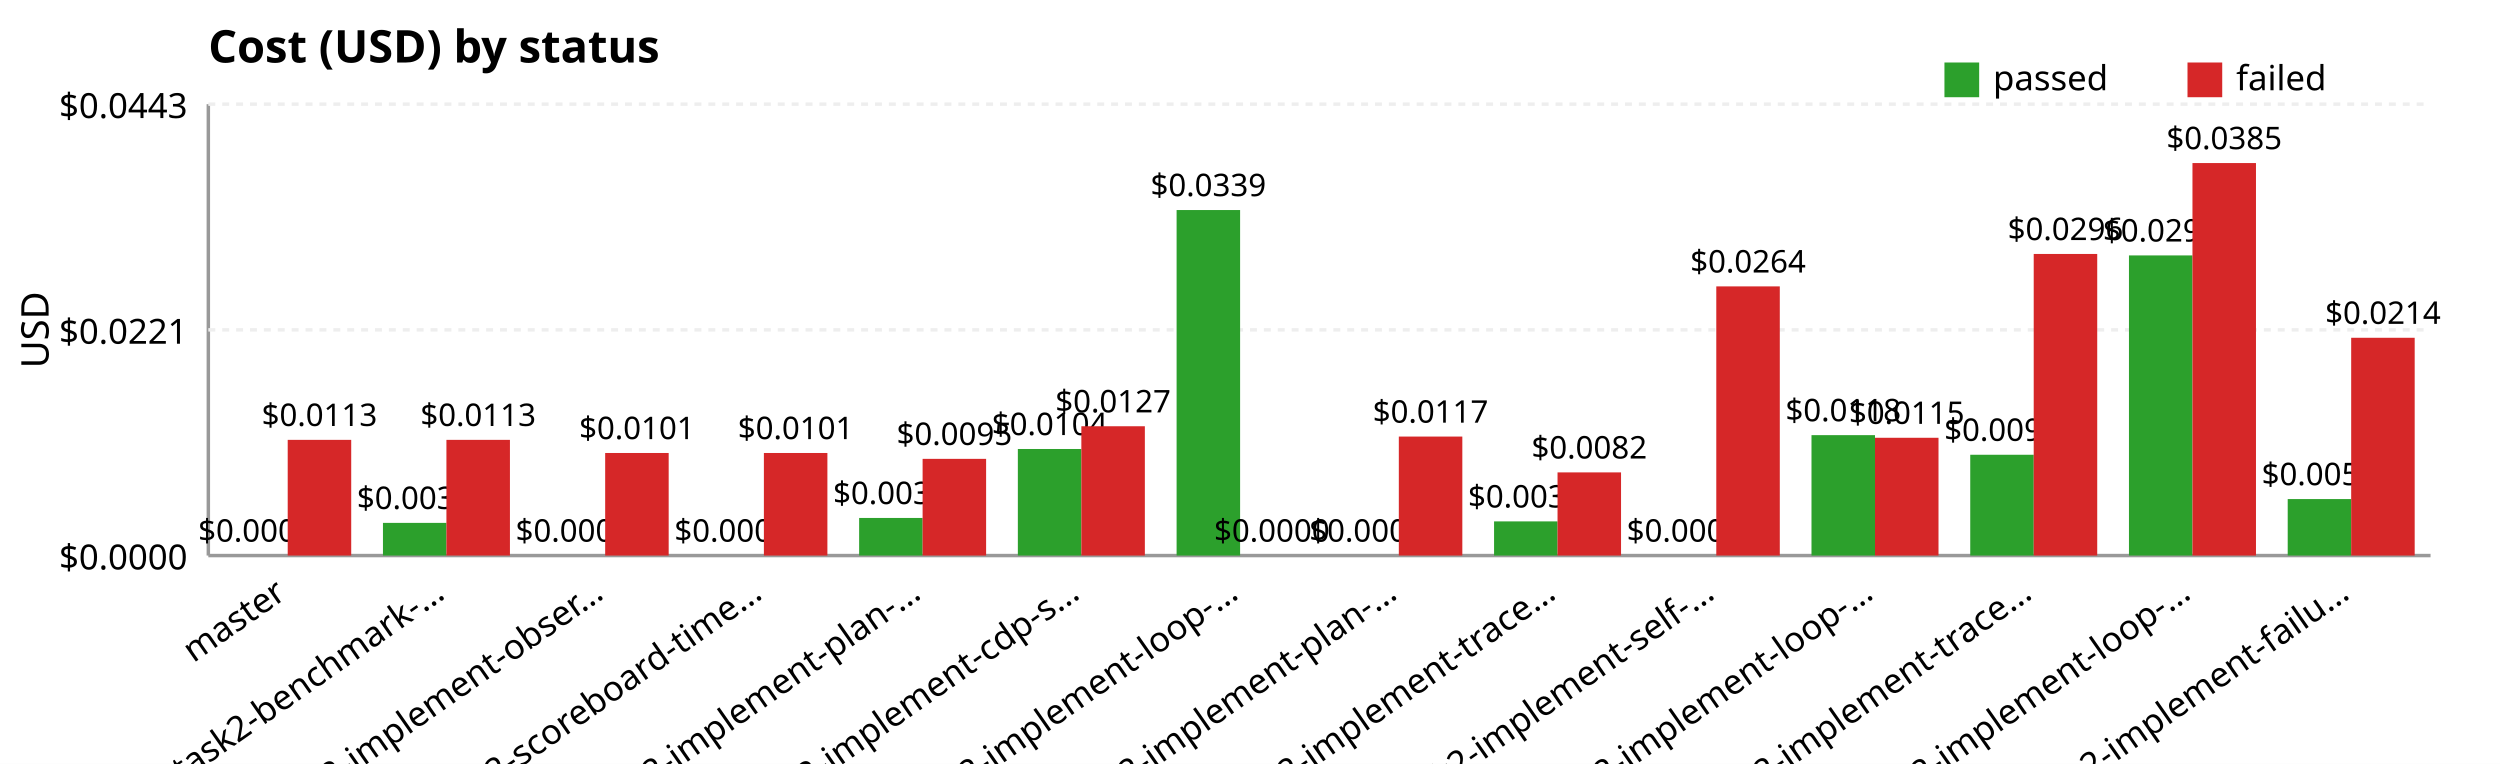
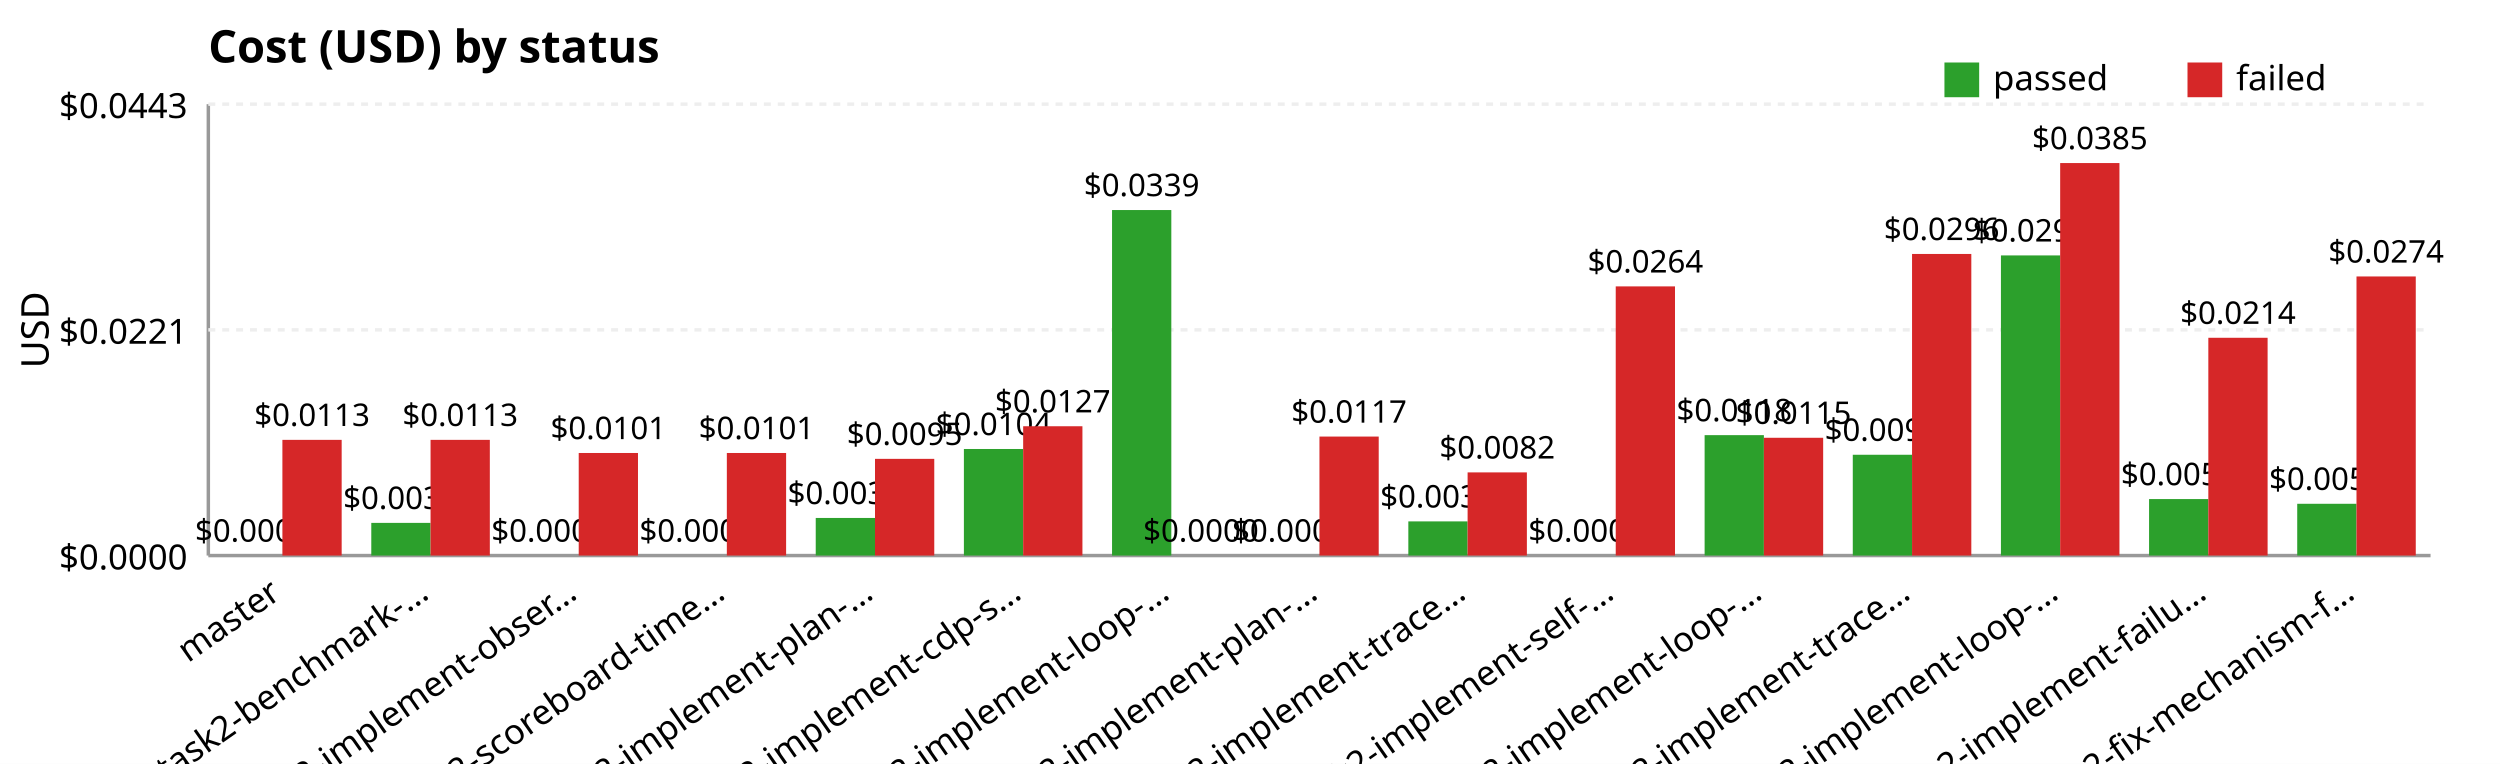
<svg xmlns="http://www.w3.org/2000/svg" viewBox="0 0 720 220" width="720" height="220" font-family="sans-serif">
  <rect width="100%" height="100%" fill="#fff" />
  <text x="60" y="18" font-size="13" font-weight="600">Cost (USD) by status</text>
  <line x1="60" y1="30" x2="60" y2="160" stroke="#999" />
  <line x1="60" y1="160" x2="700" y2="160" stroke="#999" />
  <text x="54" y="164.0" font-size="10" text-anchor="end" fill="#000">$0.0000</text>
  <text x="54" y="99.0" font-size="10" text-anchor="end" fill="#000">$0.0221</text>
  <line x1="60" y1="95.0" x2="700" y2="95.0" stroke="#eee" stroke-dasharray="2,2" />
  <text x="54" y="34.0" font-size="10" text-anchor="end" fill="#000">$0.0443</text>
  <line x1="60" y1="30.0" x2="700" y2="30.0" stroke="#eee" stroke-dasharray="2,2" />
  <text x="14" y="95.0" font-size="11" fill="#000" transform="rotate(-90 14 95.0)" text-anchor="middle">USD</text>
-   <rect x="64.57" y="160.00" width="18.29" height="0.00" fill="#2ca02c" />
-   <text x="73.71" y="156.00" font-size="9" text-anchor="middle" fill="#000">$0.0000</text>
-   <rect x="82.86" y="126.68" width="18.29" height="33.32" fill="#d62728" />
-   <text x="92.00" y="122.68" font-size="9" text-anchor="middle" fill="#000">$0.0113</text>
-   <text x="82.86" y="172" font-size="10" fill="#000" text-anchor="end" transform="rotate(-35 82.86 172)">master</text>
-   <rect x="110.29" y="150.59" width="18.29" height="9.41" fill="#2ca02c" />
-   <text x="119.43" y="146.59" font-size="9" text-anchor="middle" fill="#000">$0.0032</text>
-   <rect x="128.57" y="126.68" width="18.29" height="33.32" fill="#d62728" />
-   <text x="137.71" y="122.68" font-size="9" text-anchor="middle" fill="#000">$0.0113</text>
-   <text x="128.57" y="172" font-size="10" fill="#000" text-anchor="end" transform="rotate(-35 128.57 172)">feat-task2-benchmark-…</text>
-   <rect x="156.00" y="160.00" width="18.29" height="0.00" fill="#2ca02c" />
-   <text x="165.14" y="156.00" font-size="9" text-anchor="middle" fill="#000">$0.0000</text>
-   <rect x="174.29" y="130.46" width="18.29" height="29.54" fill="#d62728" />
-   <text x="183.43" y="126.46" font-size="9" text-anchor="middle" fill="#000">$0.0101</text>
-   <text x="174.29" y="172" font-size="10" fill="#000" text-anchor="end" transform="rotate(-35 174.29 172)">task2-implement-obser…</text>
-   <rect x="201.71" y="160.00" width="18.29" height="0.00" fill="#2ca02c" />
-   <text x="210.86" y="156.00" font-size="9" text-anchor="middle" fill="#000">$0.0000</text>
-   <rect x="220.00" y="130.46" width="18.29" height="29.54" fill="#d62728" />
-   <text x="229.14" y="126.46" font-size="9" text-anchor="middle" fill="#000">$0.0101</text>
-   <text x="220.00" y="172" font-size="10" fill="#000" text-anchor="end" transform="rotate(-35 220.00 172)">task2-scoreboard-time…</text>
-   <rect x="247.43" y="149.17" width="18.29" height="10.83" fill="#2ca02c" />
-   <text x="256.57" y="145.17" font-size="9" text-anchor="middle" fill="#000">$0.0037</text>
-   <rect x="265.71" y="132.15" width="18.29" height="27.85" fill="#d62728" />
-   <text x="274.86" y="128.15" font-size="9" text-anchor="middle" fill="#000">$0.0095</text>
-   <text x="265.71" y="172" font-size="10" fill="#000" text-anchor="end" transform="rotate(-35 265.71 172)">task2-implement-plan-…</text>
-   <rect x="293.14" y="129.31" width="18.29" height="30.69" fill="#2ca02c" />
-   <text x="302.29" y="125.31" font-size="9" text-anchor="middle" fill="#000">$0.0104</text>
-   <rect x="311.43" y="122.76" width="18.29" height="37.24" fill="#d62728" />
-   <text x="320.57" y="118.76" font-size="9" text-anchor="middle" fill="#000">$0.0127</text>
-   <text x="311.43" y="172" font-size="10" fill="#000" text-anchor="end" transform="rotate(-35 311.43 172)">task2-implement-cdp-s…</text>
-   <rect x="338.86" y="60.49" width="18.29" height="99.51" fill="#2ca02c" />
-   <text x="348.00" y="56.49" font-size="9" text-anchor="middle" fill="#000">$0.0339</text>
-   <rect x="357.14" y="160.00" width="18.29" height="0.00" fill="#d62728" />
-   <text x="366.29" y="156.00" font-size="9" text-anchor="middle" fill="#000">$0.0000</text>
-   <text x="357.14" y="172" font-size="10" fill="#000" text-anchor="end" transform="rotate(-35 357.14 172)">task2-implement-loop-…</text>
-   <rect x="384.57" y="160.00" width="18.29" height="0.00" fill="#2ca02c" />
-   <text x="393.71" y="156.00" font-size="9" text-anchor="middle" fill="#000">$0.0000</text>
-   <rect x="402.86" y="125.73" width="18.29" height="34.27" fill="#d62728" />
-   <text x="412.00" y="121.73" font-size="9" text-anchor="middle" fill="#000">$0.0117</text>
-   <text x="402.86" y="172" font-size="10" fill="#000" text-anchor="end" transform="rotate(-35 402.86 172)">task2-implement-plan-…</text>
-   <rect x="430.29" y="150.16" width="18.29" height="9.84" fill="#2ca02c" />
-   <text x="439.43" y="146.16" font-size="9" text-anchor="middle" fill="#000">$0.0033</text>
-   <rect x="448.57" y="136.05" width="18.29" height="23.95" fill="#d62728" />
-   <text x="457.71" y="132.05" font-size="9" text-anchor="middle" fill="#000">$0.0082</text>
-   <text x="448.57" y="172" font-size="10" fill="#000" text-anchor="end" transform="rotate(-35 448.57 172)">task2-implement-trace…</text>
-   <rect x="476.00" y="160.00" width="18.29" height="0.00" fill="#2ca02c" />
-   <text x="485.14" y="156.00" font-size="9" text-anchor="middle" fill="#000">$0.0000</text>
-   <rect x="494.29" y="82.48" width="18.29" height="77.52" fill="#d62728" />
-   <text x="503.43" y="78.48" font-size="9" text-anchor="middle" fill="#000">$0.0264</text>
-   <text x="494.29" y="172" font-size="10" fill="#000" text-anchor="end" transform="rotate(-35 494.29 172)">task2-implement-self-…</text>
-   <rect x="521.71" y="125.32" width="18.29" height="34.68" fill="#2ca02c" />
-   <text x="530.86" y="121.32" font-size="9" text-anchor="middle" fill="#000">$0.0118</text>
-   <rect x="540.00" y="126.08" width="18.29" height="33.92" fill="#d62728" />
-   <text x="549.14" y="122.08" font-size="9" text-anchor="middle" fill="#000">$0.0115</text>
-   <text x="540.00" y="172" font-size="10" fill="#000" text-anchor="end" transform="rotate(-35 540.00 172)">task2-implement-loop-…</text>
-   <rect x="567.43" y="130.97" width="18.29" height="29.03" fill="#2ca02c" />
-   <text x="576.57" y="126.97" font-size="9" text-anchor="middle" fill="#000">$0.0099</text>
-   <rect x="585.71" y="73.14" width="18.29" height="86.86" fill="#d62728" />
-   <text x="594.86" y="69.14" font-size="9" text-anchor="middle" fill="#000">$0.0296</text>
-   <text x="585.71" y="172" font-size="10" fill="#000" text-anchor="end" transform="rotate(-35 585.71 172)">task2-implement-trace…</text>
-   <rect x="613.14" y="73.56" width="18.29" height="86.44" fill="#2ca02c" />
-   <text x="622.29" y="69.56" font-size="9" text-anchor="middle" fill="#000">$0.0294</text>
-   <rect x="631.43" y="46.96" width="18.29" height="113.04" fill="#d62728" />
-   <text x="640.57" y="42.96" font-size="9" text-anchor="middle" fill="#000">$0.0385</text>
-   <text x="631.43" y="172" font-size="10" fill="#000" text-anchor="end" transform="rotate(-35 631.43 172)">task2-implement-loop-…</text>
-   <rect x="658.86" y="143.73" width="18.29" height="16.27" fill="#2ca02c" />
-   <text x="668.00" y="139.73" font-size="9" text-anchor="middle" fill="#000">$0.0055</text>
-   <rect x="677.14" y="97.28" width="18.29" height="62.72" fill="#d62728" />
-   <text x="686.29" y="93.28" font-size="9" text-anchor="middle" fill="#000">$0.0214</text>
-   <text x="677.14" y="172" font-size="10" fill="#000" text-anchor="end" transform="rotate(-35 677.14 172)">task2-implement-failu…</text>
+   <rect x="64.27" y="160.00" width="17.07" height="0.00" fill="#2ca02c" />
+   <text x="72.80" y="156.00" font-size="9" text-anchor="middle" fill="#000">$0.0000</text>
+   <rect x="81.33" y="126.68" width="17.07" height="33.32" fill="#d62728" />
+   <text x="89.87" y="122.68" font-size="9" text-anchor="middle" fill="#000">$0.0113</text>
+   <text x="81.33" y="172" font-size="10" fill="#000" text-anchor="end" transform="rotate(-35 81.33 172)">master</text>
+   <rect x="106.93" y="150.59" width="17.07" height="9.41" fill="#2ca02c" />
+   <text x="115.47" y="146.59" font-size="9" text-anchor="middle" fill="#000">$0.0032</text>
+   <rect x="124.00" y="126.68" width="17.07" height="33.32" fill="#d62728" />
+   <text x="132.53" y="122.68" font-size="9" text-anchor="middle" fill="#000">$0.0113</text>
+   <text x="124.00" y="172" font-size="10" fill="#000" text-anchor="end" transform="rotate(-35 124.00 172)">feat-task2-benchmark-…</text>
+   <rect x="149.60" y="160.00" width="17.07" height="0.00" fill="#2ca02c" />
+   <text x="158.13" y="156.00" font-size="9" text-anchor="middle" fill="#000">$0.0000</text>
+   <rect x="166.67" y="130.46" width="17.07" height="29.54" fill="#d62728" />
+   <text x="175.20" y="126.46" font-size="9" text-anchor="middle" fill="#000">$0.0101</text>
+   <text x="166.67" y="172" font-size="10" fill="#000" text-anchor="end" transform="rotate(-35 166.67 172)">task2-implement-obser…</text>
+   <rect x="192.27" y="160.00" width="17.07" height="0.00" fill="#2ca02c" />
+   <text x="200.80" y="156.00" font-size="9" text-anchor="middle" fill="#000">$0.0000</text>
+   <rect x="209.33" y="130.46" width="17.07" height="29.54" fill="#d62728" />
+   <text x="217.87" y="126.46" font-size="9" text-anchor="middle" fill="#000">$0.0101</text>
+   <text x="209.33" y="172" font-size="10" fill="#000" text-anchor="end" transform="rotate(-35 209.33 172)">task2-scoreboard-time…</text>
+   <rect x="234.93" y="149.17" width="17.07" height="10.83" fill="#2ca02c" />
+   <text x="243.47" y="145.17" font-size="9" text-anchor="middle" fill="#000">$0.0037</text>
+   <rect x="252.00" y="132.15" width="17.07" height="27.85" fill="#d62728" />
+   <text x="260.53" y="128.15" font-size="9" text-anchor="middle" fill="#000">$0.0095</text>
+   <text x="252.00" y="172" font-size="10" fill="#000" text-anchor="end" transform="rotate(-35 252.00 172)">task2-implement-plan-…</text>
+   <rect x="277.60" y="129.31" width="17.07" height="30.69" fill="#2ca02c" />
+   <text x="286.13" y="125.31" font-size="9" text-anchor="middle" fill="#000">$0.0104</text>
+   <rect x="294.67" y="122.76" width="17.07" height="37.24" fill="#d62728" />
+   <text x="303.20" y="118.76" font-size="9" text-anchor="middle" fill="#000">$0.0127</text>
+   <text x="294.67" y="172" font-size="10" fill="#000" text-anchor="end" transform="rotate(-35 294.67 172)">task2-implement-cdp-s…</text>
+   <rect x="320.27" y="60.49" width="17.07" height="99.51" fill="#2ca02c" />
+   <text x="328.80" y="56.49" font-size="9" text-anchor="middle" fill="#000">$0.0339</text>
+   <rect x="337.33" y="160.00" width="17.07" height="0.00" fill="#d62728" />
+   <text x="345.87" y="156.00" font-size="9" text-anchor="middle" fill="#000">$0.0000</text>
+   <text x="337.33" y="172" font-size="10" fill="#000" text-anchor="end" transform="rotate(-35 337.33 172)">task2-implement-loop-…</text>
+   <rect x="362.93" y="160.00" width="17.07" height="0.00" fill="#2ca02c" />
+   <text x="371.47" y="156.00" font-size="9" text-anchor="middle" fill="#000">$0.0000</text>
+   <rect x="380.00" y="125.73" width="17.07" height="34.27" fill="#d62728" />
+   <text x="388.53" y="121.73" font-size="9" text-anchor="middle" fill="#000">$0.0117</text>
+   <text x="380.00" y="172" font-size="10" fill="#000" text-anchor="end" transform="rotate(-35 380.00 172)">task2-implement-plan-…</text>
+   <rect x="405.60" y="150.16" width="17.07" height="9.84" fill="#2ca02c" />
+   <text x="414.13" y="146.16" font-size="9" text-anchor="middle" fill="#000">$0.0033</text>
+   <rect x="422.67" y="136.05" width="17.07" height="23.95" fill="#d62728" />
+   <text x="431.20" y="132.05" font-size="9" text-anchor="middle" fill="#000">$0.0082</text>
+   <text x="422.67" y="172" font-size="10" fill="#000" text-anchor="end" transform="rotate(-35 422.67 172)">task2-implement-trace…</text>
+   <rect x="448.27" y="160.00" width="17.07" height="0.00" fill="#2ca02c" />
+   <text x="456.80" y="156.00" font-size="9" text-anchor="middle" fill="#000">$0.0000</text>
+   <rect x="465.33" y="82.48" width="17.07" height="77.52" fill="#d62728" />
+   <text x="473.87" y="78.48" font-size="9" text-anchor="middle" fill="#000">$0.0264</text>
+   <text x="465.33" y="172" font-size="10" fill="#000" text-anchor="end" transform="rotate(-35 465.33 172)">task2-implement-self-…</text>
+   <rect x="490.93" y="125.32" width="17.07" height="34.68" fill="#2ca02c" />
+   <text x="499.47" y="121.32" font-size="9" text-anchor="middle" fill="#000">$0.0118</text>
+   <rect x="508.00" y="126.08" width="17.07" height="33.92" fill="#d62728" />
+   <text x="516.53" y="122.08" font-size="9" text-anchor="middle" fill="#000">$0.0115</text>
+   <text x="508.00" y="172" font-size="10" fill="#000" text-anchor="end" transform="rotate(-35 508.00 172)">task2-implement-loop-…</text>
+   <rect x="533.60" y="130.97" width="17.07" height="29.03" fill="#2ca02c" />
+   <text x="542.13" y="126.97" font-size="9" text-anchor="middle" fill="#000">$0.0099</text>
+   <rect x="550.67" y="73.14" width="17.07" height="86.86" fill="#d62728" />
+   <text x="559.20" y="69.14" font-size="9" text-anchor="middle" fill="#000">$0.0296</text>
+   <text x="550.67" y="172" font-size="10" fill="#000" text-anchor="end" transform="rotate(-35 550.67 172)">task2-implement-trace…</text>
+   <rect x="576.27" y="73.56" width="17.07" height="86.44" fill="#2ca02c" />
+   <text x="584.80" y="69.56" font-size="9" text-anchor="middle" fill="#000">$0.0294</text>
+   <rect x="593.33" y="46.96" width="17.07" height="113.04" fill="#d62728" />
+   <text x="601.87" y="42.96" font-size="9" text-anchor="middle" fill="#000">$0.0385</text>
+   <text x="593.33" y="172" font-size="10" fill="#000" text-anchor="end" transform="rotate(-35 593.33 172)">task2-implement-loop-…</text>
+   <rect x="618.93" y="143.73" width="17.07" height="16.27" fill="#2ca02c" />
+   <text x="627.47" y="139.73" font-size="9" text-anchor="middle" fill="#000">$0.0055</text>
+   <rect x="636.00" y="97.28" width="17.07" height="62.72" fill="#d62728" />
+   <text x="644.53" y="93.28" font-size="9" text-anchor="middle" fill="#000">$0.0214</text>
+   <text x="636.00" y="172" font-size="10" fill="#000" text-anchor="end" transform="rotate(-35 636.00 172)">task2-implement-failu…</text>
+   <rect x="661.60" y="145.09" width="17.07" height="14.91" fill="#2ca02c" />
+   <text x="670.13" y="141.09" font-size="9" text-anchor="middle" fill="#000">$0.0051</text>
+   <rect x="678.67" y="79.62" width="17.07" height="80.38" fill="#d62728" />
+   <text x="687.20" y="75.62" font-size="9" text-anchor="middle" fill="#000">$0.0274</text>
+   <text x="678.67" y="172" font-size="10" fill="#000" text-anchor="end" transform="rotate(-35 678.67 172)">task2-fix-mechanism-f…</text>
  <rect x="560" y="18" width="10" height="10" fill="#2ca02c" />
  <text x="574" y="26" font-size="10" fill="#000">passed</text>
  <rect x="630" y="18" width="10" height="10" fill="#d62728" />
  <text x="644" y="26" font-size="10" fill="#000">failed</text>
</svg>
